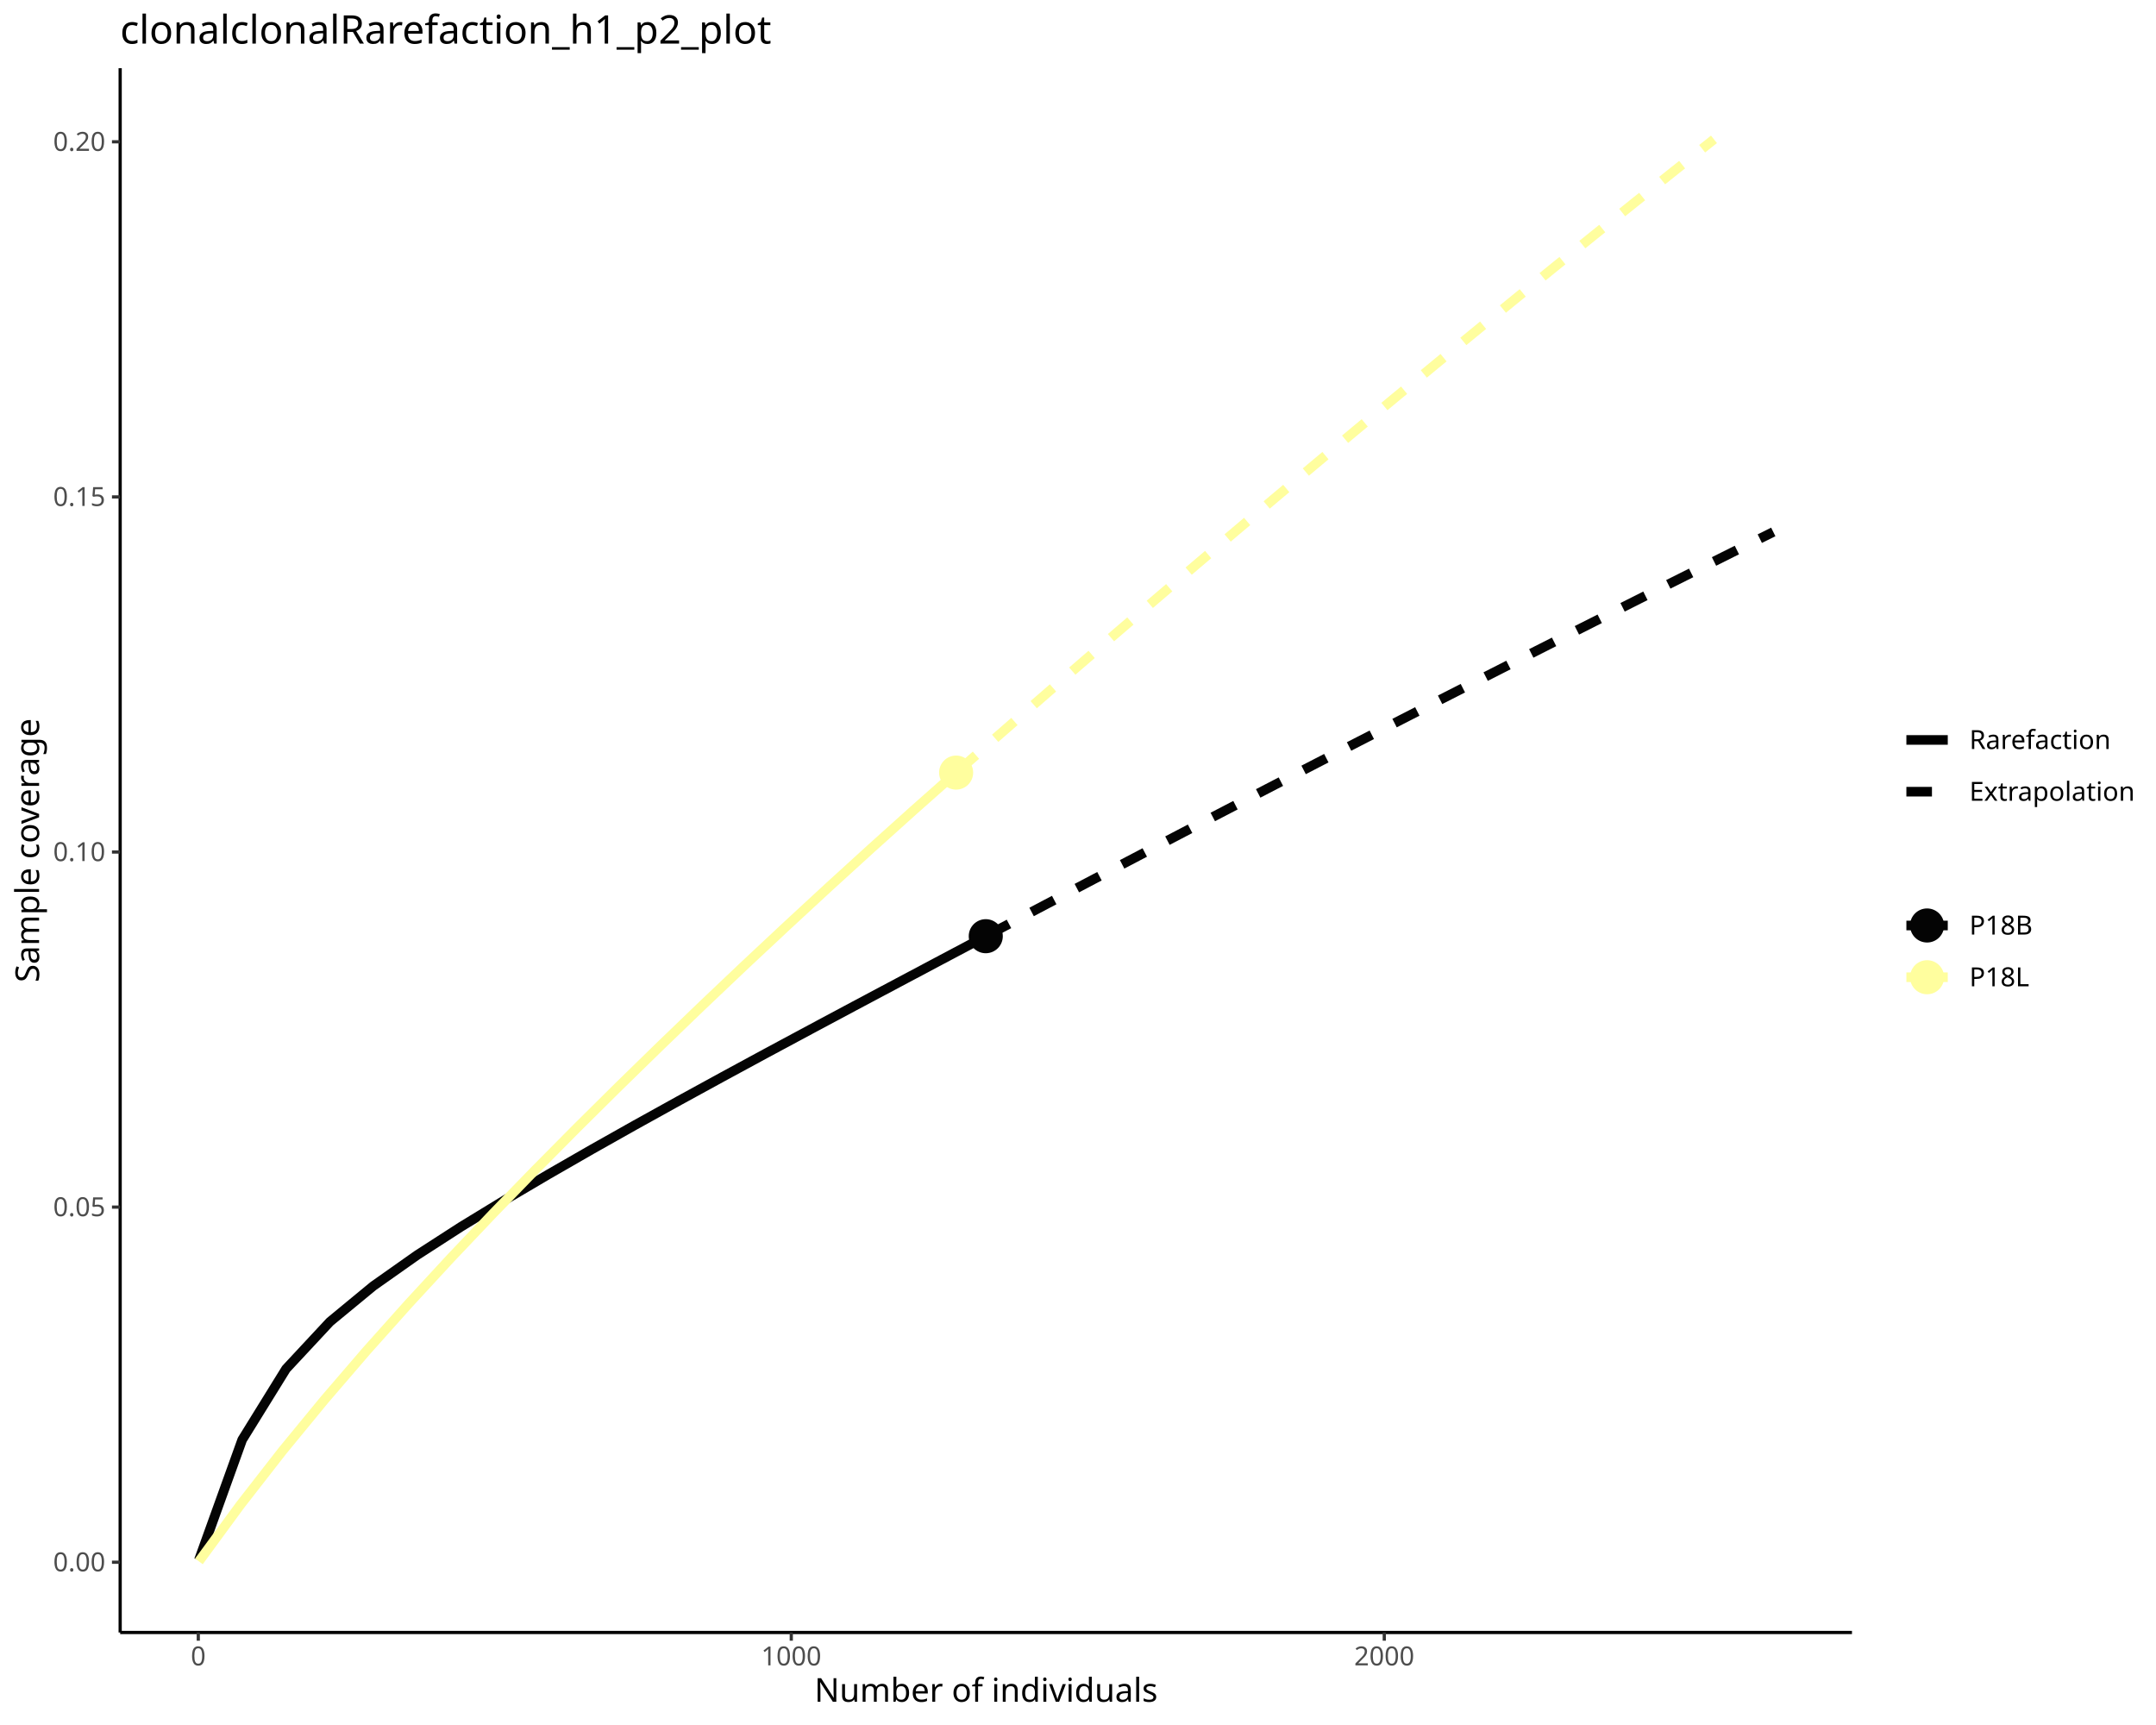
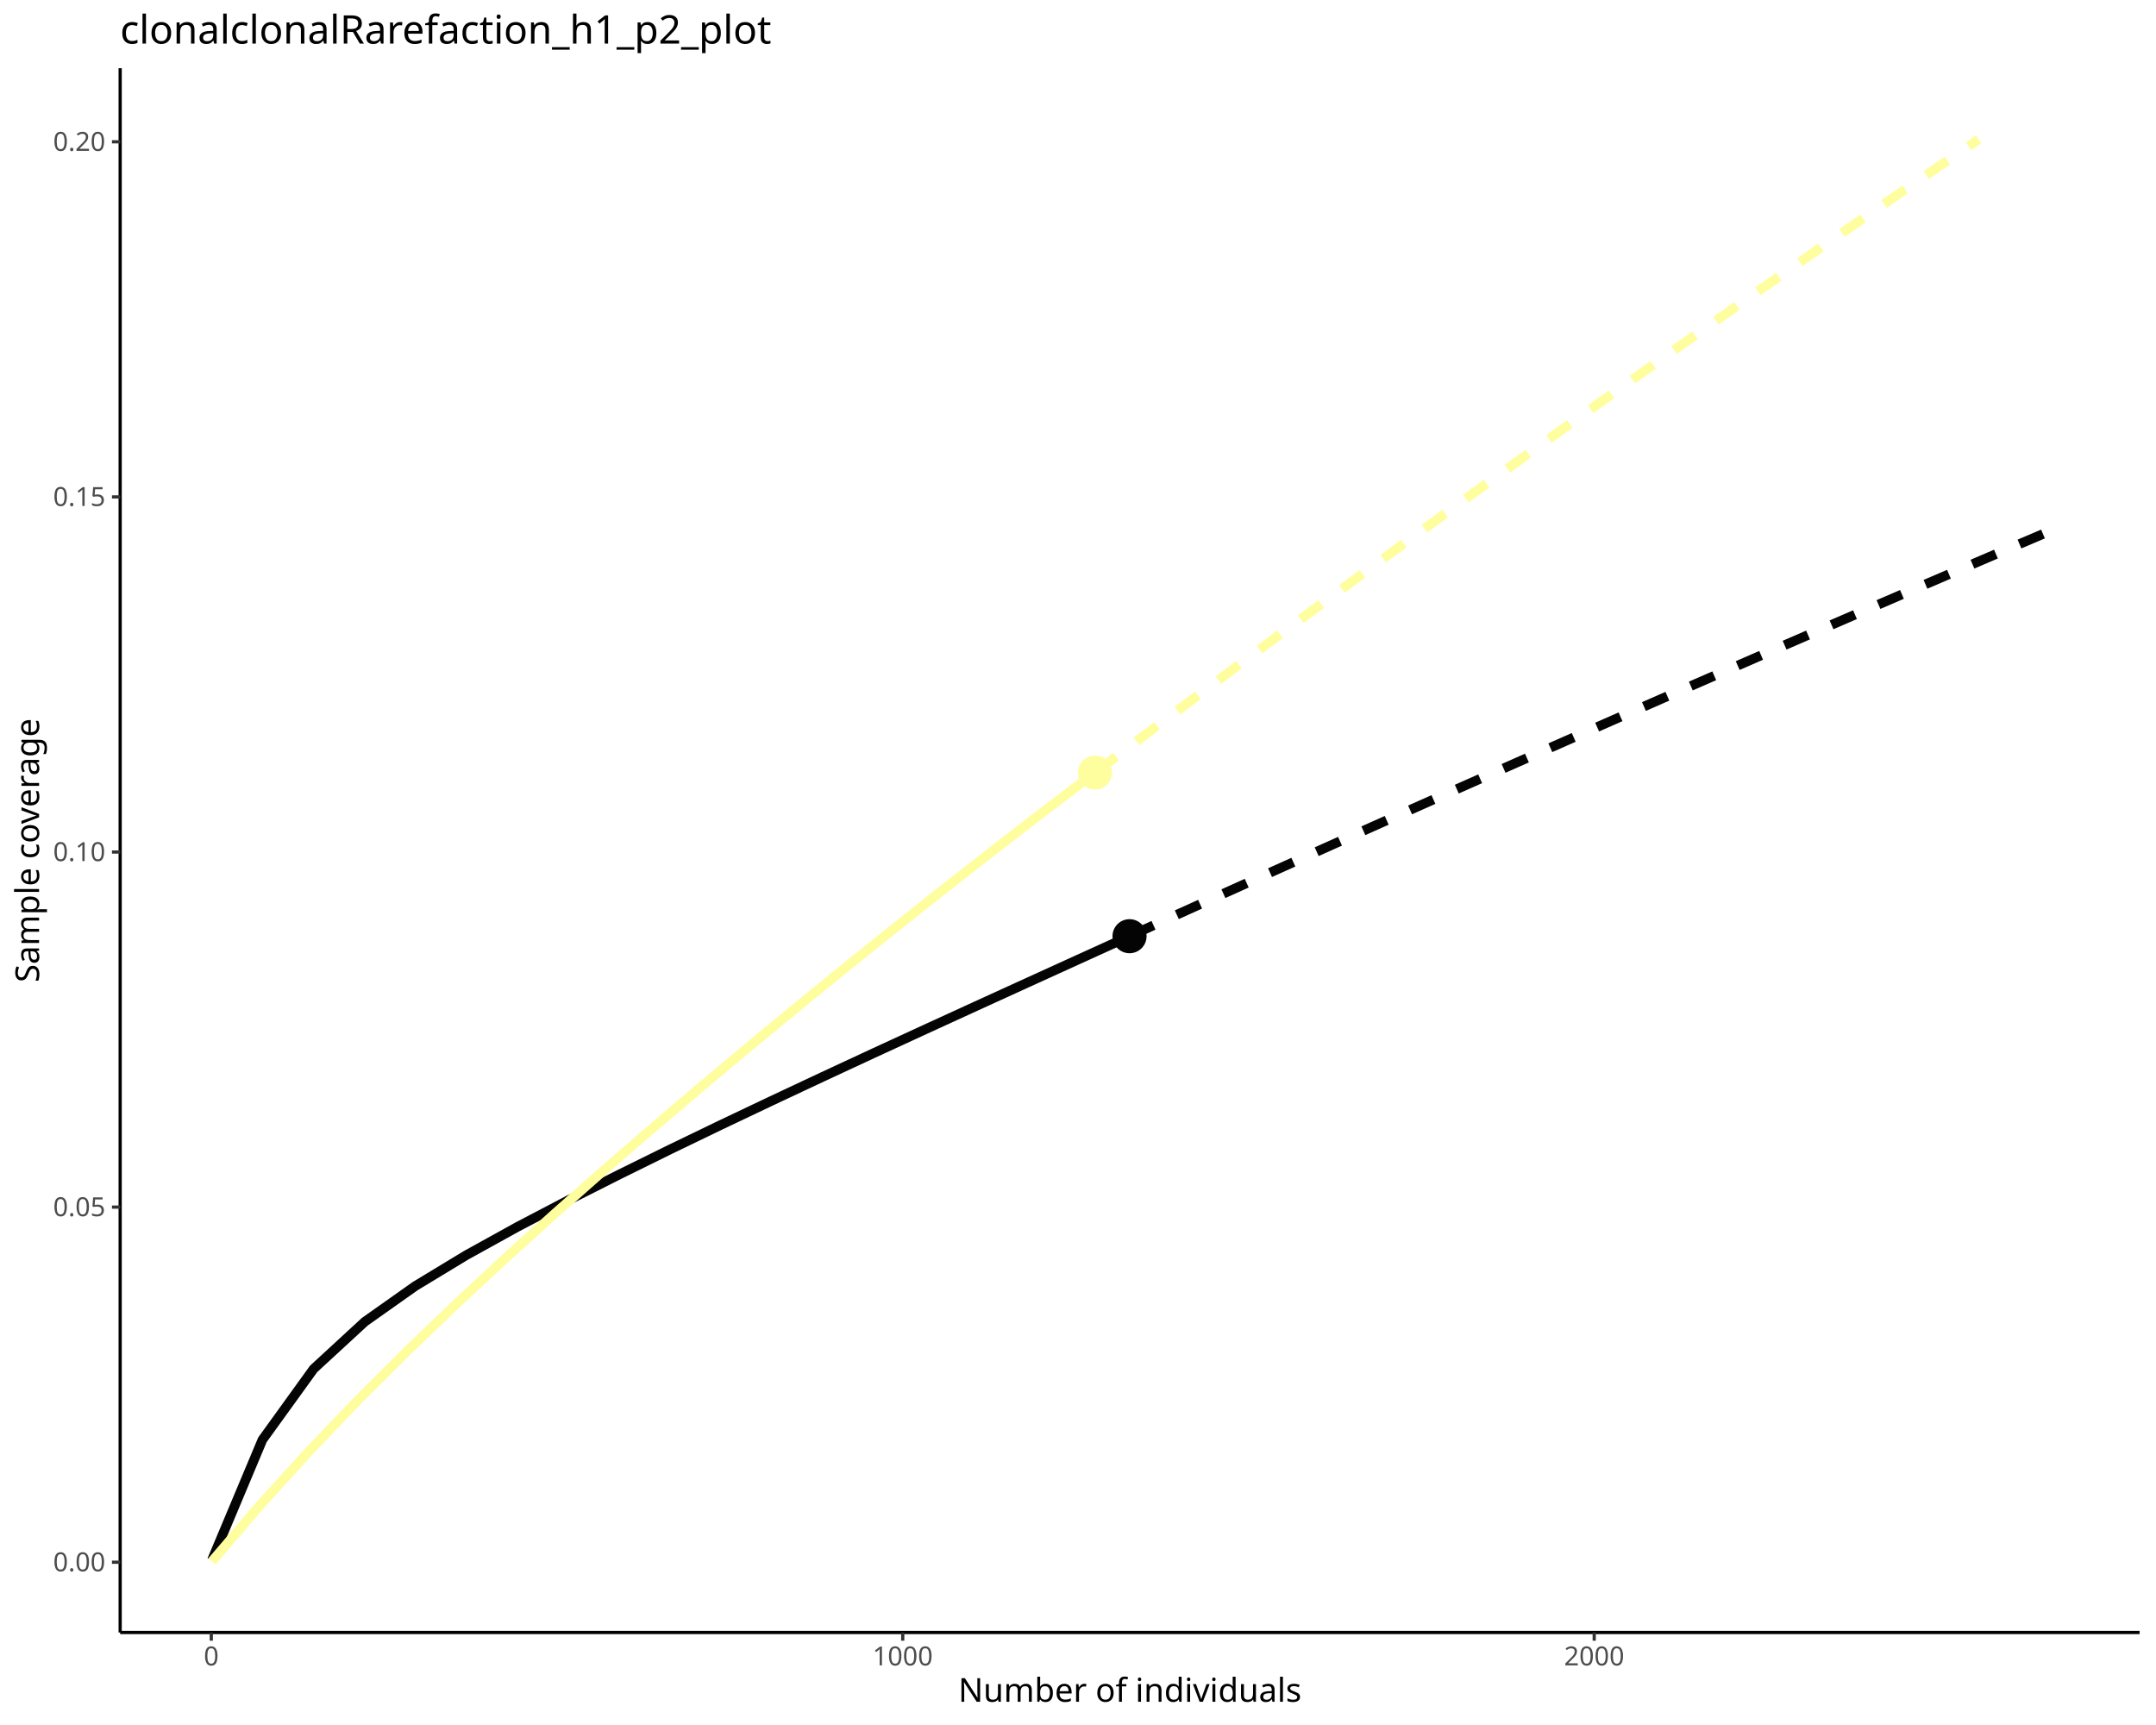
<svg xmlns="http://www.w3.org/2000/svg" class="svglite" data-engine-version="2.0" width="720.00pt" height="576.00pt" viewBox="0 0 720.00 576.00">
  <defs>
    <style type="text/css">
    .svglite line, .svglite polyline, .svglite polygon, .svglite path, .svglite rect, .svglite circle {
      fill: none;
      stroke: #000000;
      stroke-linecap: round;
      stroke-linejoin: round;
      stroke-miterlimit: 10.00;
    }
  </style>
  </defs>
  <rect width="100%" height="100%" style="stroke: none; fill: #FFFFFF;" />
  <defs>
    <clipPath id="cpMC4wMHw3MjAuMDB8MC4wMHw1NzYuMDA=">
      <rect x="0.00" y="0.00" width="720.00" height="576.00" />
    </clipPath>
  </defs>
  <g clip-path="url(#cpMC4wMHw3MjAuMDB8MC4wMHw1NzYuMDA=)">
    <rect x="0.00" y="0.00" width="720.00" height="576.00" style="stroke-width: 1.07; stroke: #FFFFFF; fill: #FFFFFF;" />
  </g>
  <defs>
-     <clipPath id="cpNDAuMTN8NjE4LjQ3fDIyLjc4fDU0NS4xMQ==">
-       <rect x="40.13" y="22.78" width="578.34" height="522.33" />
+     <clipPath id="cpNDAuMTN8NzE0LjUyfDIyLjc4fDU0NS4xMQ==">
+       <rect x="40.13" y="22.78" width="674.39" height="522.33" />
    </clipPath>
  </defs>
-   <g clip-path="url(#cpNDAuMTN8NjE4LjQ3fDIyLjc4fDU0NS4xMQ==)">
-     <rect x="40.13" y="22.78" width="578.34" height="522.33" style="stroke-width: 1.07; stroke: none; fill: #FFFFFF;" />
-     <circle cx="329.20" cy="312.61" r="5.69" style="stroke-width: 0.71; stroke: none; fill: #040404;" />
-     <circle cx="319.30" cy="257.98" r="5.69" style="stroke-width: 0.71; stroke: none; fill: #FFFE9E;" />
-     <polyline points="66.42,520.91 80.88,480.76 95.53,457.09 110.19,441.35 124.64,429.43 139.30,419.09 153.95,409.64 168.41,400.81 183.06,392.18 197.71,383.76 212.17,375.62 226.82,367.50 241.48,359.48 255.93,351.65 270.59,343.78 285.24,335.95 299.70,328.26 314.35,320.48 329.01,312.71 329.20,312.61 " style="stroke-width: 3.20; stroke: #040404; stroke-linecap: butt;" />
-     <polyline points="66.42,521.37 80.28,502.48 94.34,484.44 108.40,467.34 122.46,450.99 136.52,435.26 150.58,420.03 164.64,405.21 178.70,390.73 192.76,376.54 206.63,362.79 220.69,349.07 234.75,335.54 248.81,322.20 262.87,309.05 276.93,296.06 290.99,283.25 305.05,270.61 319.11,258.15 319.30,257.98 " style="stroke-width: 3.20; stroke: #FFFE9E; stroke-linecap: butt;" />
-     <polyline points="329.40,312.50 343.07,305.27 356.93,297.97 370.79,290.68 384.65,283.42 398.51,276.18 412.38,268.97 426.04,261.89 439.90,254.73 453.76,247.59 467.63,240.47 481.49,233.38 495.35,226.32 509.01,219.38 522.88,212.36 536.74,205.36 550.60,198.39 564.46,191.45 578.32,184.52 592.19,177.62 " style="stroke-width: 3.20; stroke: #040404; stroke-dasharray: 8.54,8.54; stroke-linecap: butt;" />
-     <polyline points="319.50,257.80 332.77,246.15 346.04,234.57 359.30,223.05 372.57,211.59 386.04,200.03 399.31,188.70 412.57,177.43 425.84,166.23 439.11,155.09 452.58,143.84 465.84,132.82 479.11,121.87 492.38,110.97 505.65,100.13 519.11,89.19 532.38,78.48 545.65,67.82 558.92,57.22 572.38,46.53 " style="stroke-width: 3.20; stroke: #FFFE9E; stroke-dasharray: 8.54,8.54; stroke-linecap: butt;" />
+   <g clip-path="url(#cpNDAuMTN8NzE0LjUyfDIyLjc4fDU0NS4xMQ==)">
+     <rect x="40.13" y="22.78" width="674.39" height="522.33" style="stroke-width: 1.07; stroke: none; fill: #FFFFFF;" />
+     <circle cx="377.21" cy="312.61" r="5.69" style="stroke-width: 0.71; stroke: none; fill: #040404;" />
+     <circle cx="365.67" cy="257.98" r="5.69" style="stroke-width: 0.71; stroke: none; fill: #FFFE9E;" />
+     <polyline points="70.79,520.91 87.64,480.76 104.73,457.09 121.82,441.35 138.68,429.43 155.76,419.09 172.85,409.64 189.71,400.81 206.80,392.18 223.88,383.76 240.74,375.62 257.83,367.50 274.92,359.48 291.77,351.65 308.86,343.78 325.95,335.95 342.80,328.26 359.89,320.48 376.98,312.71 377.21,312.61 " style="stroke-width: 3.20; stroke: #040404; stroke-linecap: butt;" />
+     <polyline points="70.79,521.37 86.95,502.48 103.35,484.44 119.74,467.34 136.14,450.99 152.53,435.26 168.93,420.03 185.32,405.21 201.72,390.73 218.11,376.54 234.27,362.79 250.67,349.07 267.06,335.54 283.46,322.20 299.85,309.05 316.25,296.06 332.64,283.25 349.04,270.61 365.43,258.15 365.67,257.98 " style="stroke-width: 3.20; stroke: #FFFE9E; stroke-linecap: butt;" />
+     <polyline points="377.44,312.50 393.38,305.27 409.54,297.97 425.70,290.68 441.87,283.42 458.03,276.18 474.20,268.97 490.13,261.89 506.29,254.73 522.46,247.59 538.62,240.47 554.78,233.38 570.95,226.32 586.88,219.38 603.05,212.36 619.21,205.36 635.37,198.39 651.54,191.45 667.70,184.52 683.87,177.62 " style="stroke-width: 3.20; stroke: #040404; stroke-dasharray: 8.54,8.54; stroke-linecap: butt;" />
+     <polyline points="365.90,257.80 381.37,246.15 396.84,234.57 412.31,223.05 427.78,211.59 443.48,200.03 458.96,188.70 474.43,177.43 489.90,166.23 505.37,155.09 521.07,143.84 536.54,132.82 552.01,121.87 567.49,110.97 582.96,100.13 598.66,89.19 614.13,78.48 629.60,67.82 645.07,57.22 660.78,46.53 " style="stroke-width: 3.20; stroke: #FFFE9E; stroke-dasharray: 8.54,8.54; stroke-linecap: butt;" />
  </g>
  <g clip-path="url(#cpMC4wMHw3MjAuMDB8MC4wMHw1NzYuMDA=)">
    <polyline points="40.13,545.11 40.13,22.78 " style="stroke-width: 1.07; stroke-linecap: butt;" />
    <text x="35.20" y="524.68" text-anchor="end" style="font-size: 8.80px; fill: #4D4D4D; font-family: sans;" textLength="17.13px" lengthAdjust="spacingAndGlyphs">0.00</text>
    <text x="35.20" y="406.10" text-anchor="end" style="font-size: 8.80px; fill: #4D4D4D; font-family: sans;" textLength="17.13px" lengthAdjust="spacingAndGlyphs">0.05</text>
    <text x="35.20" y="287.53" text-anchor="end" style="font-size: 8.80px; fill: #4D4D4D; font-family: sans;" textLength="17.13px" lengthAdjust="spacingAndGlyphs">0.10</text>
    <text x="35.20" y="168.95" text-anchor="end" style="font-size: 8.80px; fill: #4D4D4D; font-family: sans;" textLength="17.13px" lengthAdjust="spacingAndGlyphs">0.15</text>
    <text x="35.20" y="50.38" text-anchor="end" style="font-size: 8.80px; fill: #4D4D4D; font-family: sans;" textLength="17.13px" lengthAdjust="spacingAndGlyphs">0.20</text>
    <polyline points="37.39,521.65 40.13,521.65 " style="stroke-width: 1.07; stroke: #333333; stroke-linecap: butt;" />
    <polyline points="37.39,403.07 40.13,403.07 " style="stroke-width: 1.07; stroke: #333333; stroke-linecap: butt;" />
    <polyline points="37.39,284.50 40.13,284.50 " style="stroke-width: 1.07; stroke: #333333; stroke-linecap: butt;" />
    <polyline points="37.39,165.92 40.13,165.92 " style="stroke-width: 1.07; stroke: #333333; stroke-linecap: butt;" />
    <polyline points="37.39,47.35 40.13,47.35 " style="stroke-width: 1.07; stroke: #333333; stroke-linecap: butt;" />
-     <polyline points="40.13,545.11 618.47,545.11 " style="stroke-width: 1.07; stroke-linecap: butt;" />
-     <polyline points="66.22,547.85 66.22,545.11 " style="stroke-width: 1.07; stroke: #333333; stroke-linecap: butt;" />
-     <polyline points="264.25,547.85 264.25,545.11 " style="stroke-width: 1.07; stroke: #333333; stroke-linecap: butt;" />
-     <polyline points="462.28,547.85 462.28,545.11 " style="stroke-width: 1.07; stroke: #333333; stroke-linecap: butt;" />
-     <text x="66.22" y="556.10" text-anchor="middle" style="font-size: 8.80px; fill: #4D4D4D; font-family: sans;" textLength="4.89px" lengthAdjust="spacingAndGlyphs">0</text>
-     <text x="264.25" y="556.10" text-anchor="middle" style="font-size: 8.80px; fill: #4D4D4D; font-family: sans;" textLength="19.58px" lengthAdjust="spacingAndGlyphs">1000</text>
-     <text x="462.28" y="556.10" text-anchor="middle" style="font-size: 8.80px; fill: #4D4D4D; font-family: sans;" textLength="19.58px" lengthAdjust="spacingAndGlyphs">2000</text>
-     <text x="329.30" y="568.24" text-anchor="middle" style="font-size: 11.00px; font-family: sans;" textLength="105.78px" lengthAdjust="spacingAndGlyphs">Number of individuals</text>
+     <polyline points="40.13,545.11 714.52,545.11 " style="stroke-width: 1.07; stroke-linecap: butt;" />
+     <polyline points="70.56,547.85 70.56,545.11 " style="stroke-width: 1.07; stroke: #333333; stroke-linecap: butt;" />
+     <polyline points="301.47,547.85 301.47,545.11 " style="stroke-width: 1.07; stroke: #333333; stroke-linecap: butt;" />
+     <polyline points="532.39,547.85 532.39,545.11 " style="stroke-width: 1.07; stroke: #333333; stroke-linecap: butt;" />
+     <text x="70.56" y="556.10" text-anchor="middle" style="font-size: 8.80px; fill: #4D4D4D; font-family: sans;" textLength="4.89px" lengthAdjust="spacingAndGlyphs">0</text>
+     <text x="301.47" y="556.10" text-anchor="middle" style="font-size: 8.80px; fill: #4D4D4D; font-family: sans;" textLength="19.58px" lengthAdjust="spacingAndGlyphs">1000</text>
+     <text x="532.39" y="556.10" text-anchor="middle" style="font-size: 8.80px; fill: #4D4D4D; font-family: sans;" textLength="19.58px" lengthAdjust="spacingAndGlyphs">2000</text>
+     <text x="377.33" y="568.24" text-anchor="middle" style="font-size: 11.00px; font-family: sans;" textLength="105.78px" lengthAdjust="spacingAndGlyphs">Number of individuals</text>
    <text transform="translate(13.05,283.95) rotate(-90)" text-anchor="middle" style="font-size: 11.00px; font-family: sans;" textLength="85.62px" lengthAdjust="spacingAndGlyphs">Sample coverage</text>
-     <rect x="629.43" y="227.47" width="85.09" height="51.00" style="stroke-width: 1.07; stroke: none; fill: #FFFFFF;" />
-     <line x1="636.64" y1="247.07" x2="650.46" y2="247.07" style="stroke-width: 3.20; stroke-linecap: butt;" />
-     <line x1="636.64" y1="264.35" x2="650.46" y2="264.35" style="stroke-width: 3.20; stroke-dasharray: 8.54,8.54; stroke-linecap: butt;" />
-     <text x="657.67" y="250.10" style="font-size: 8.80px; font-family: sans;" textLength="45.01px" lengthAdjust="spacingAndGlyphs">Rarefaction</text>
-     <text x="657.67" y="267.38" style="font-size: 8.80px; font-family: sans;" textLength="51.37px" lengthAdjust="spacingAndGlyphs">Extrapolation</text>
-     <rect x="629.43" y="289.43" width="55.25" height="51.00" style="stroke-width: 1.07; stroke: none; fill: #FFFFFF;" />
-     <circle cx="643.55" cy="309.03" r="5.69" style="stroke-width: 0.71; stroke: none; fill: #040404;" />
-     <line x1="636.64" y1="309.03" x2="650.46" y2="309.03" style="stroke-width: 3.20; stroke: #040404; stroke-linecap: butt;" />
-     <circle cx="643.55" cy="326.31" r="5.69" style="stroke-width: 0.71; stroke: none; fill: #FFFE9E;" />
-     <line x1="636.64" y1="326.31" x2="650.46" y2="326.31" style="stroke-width: 3.20; stroke: #FFFE9E; stroke-linecap: butt;" />
-     <text x="657.67" y="312.05" style="font-size: 8.80px; font-family: sans;" textLength="21.53px" lengthAdjust="spacingAndGlyphs">P18B</text>
-     <text x="657.67" y="329.33" style="font-size: 8.80px; font-family: sans;" textLength="20.56px" lengthAdjust="spacingAndGlyphs">P18L</text>
    <text x="40.13" y="14.56" style="font-size: 13.20px; font-family: sans;" textLength="209.17px" lengthAdjust="spacingAndGlyphs">clonalclonalRarefaction_h1_p2_plot</text>
  </g>
</svg>
